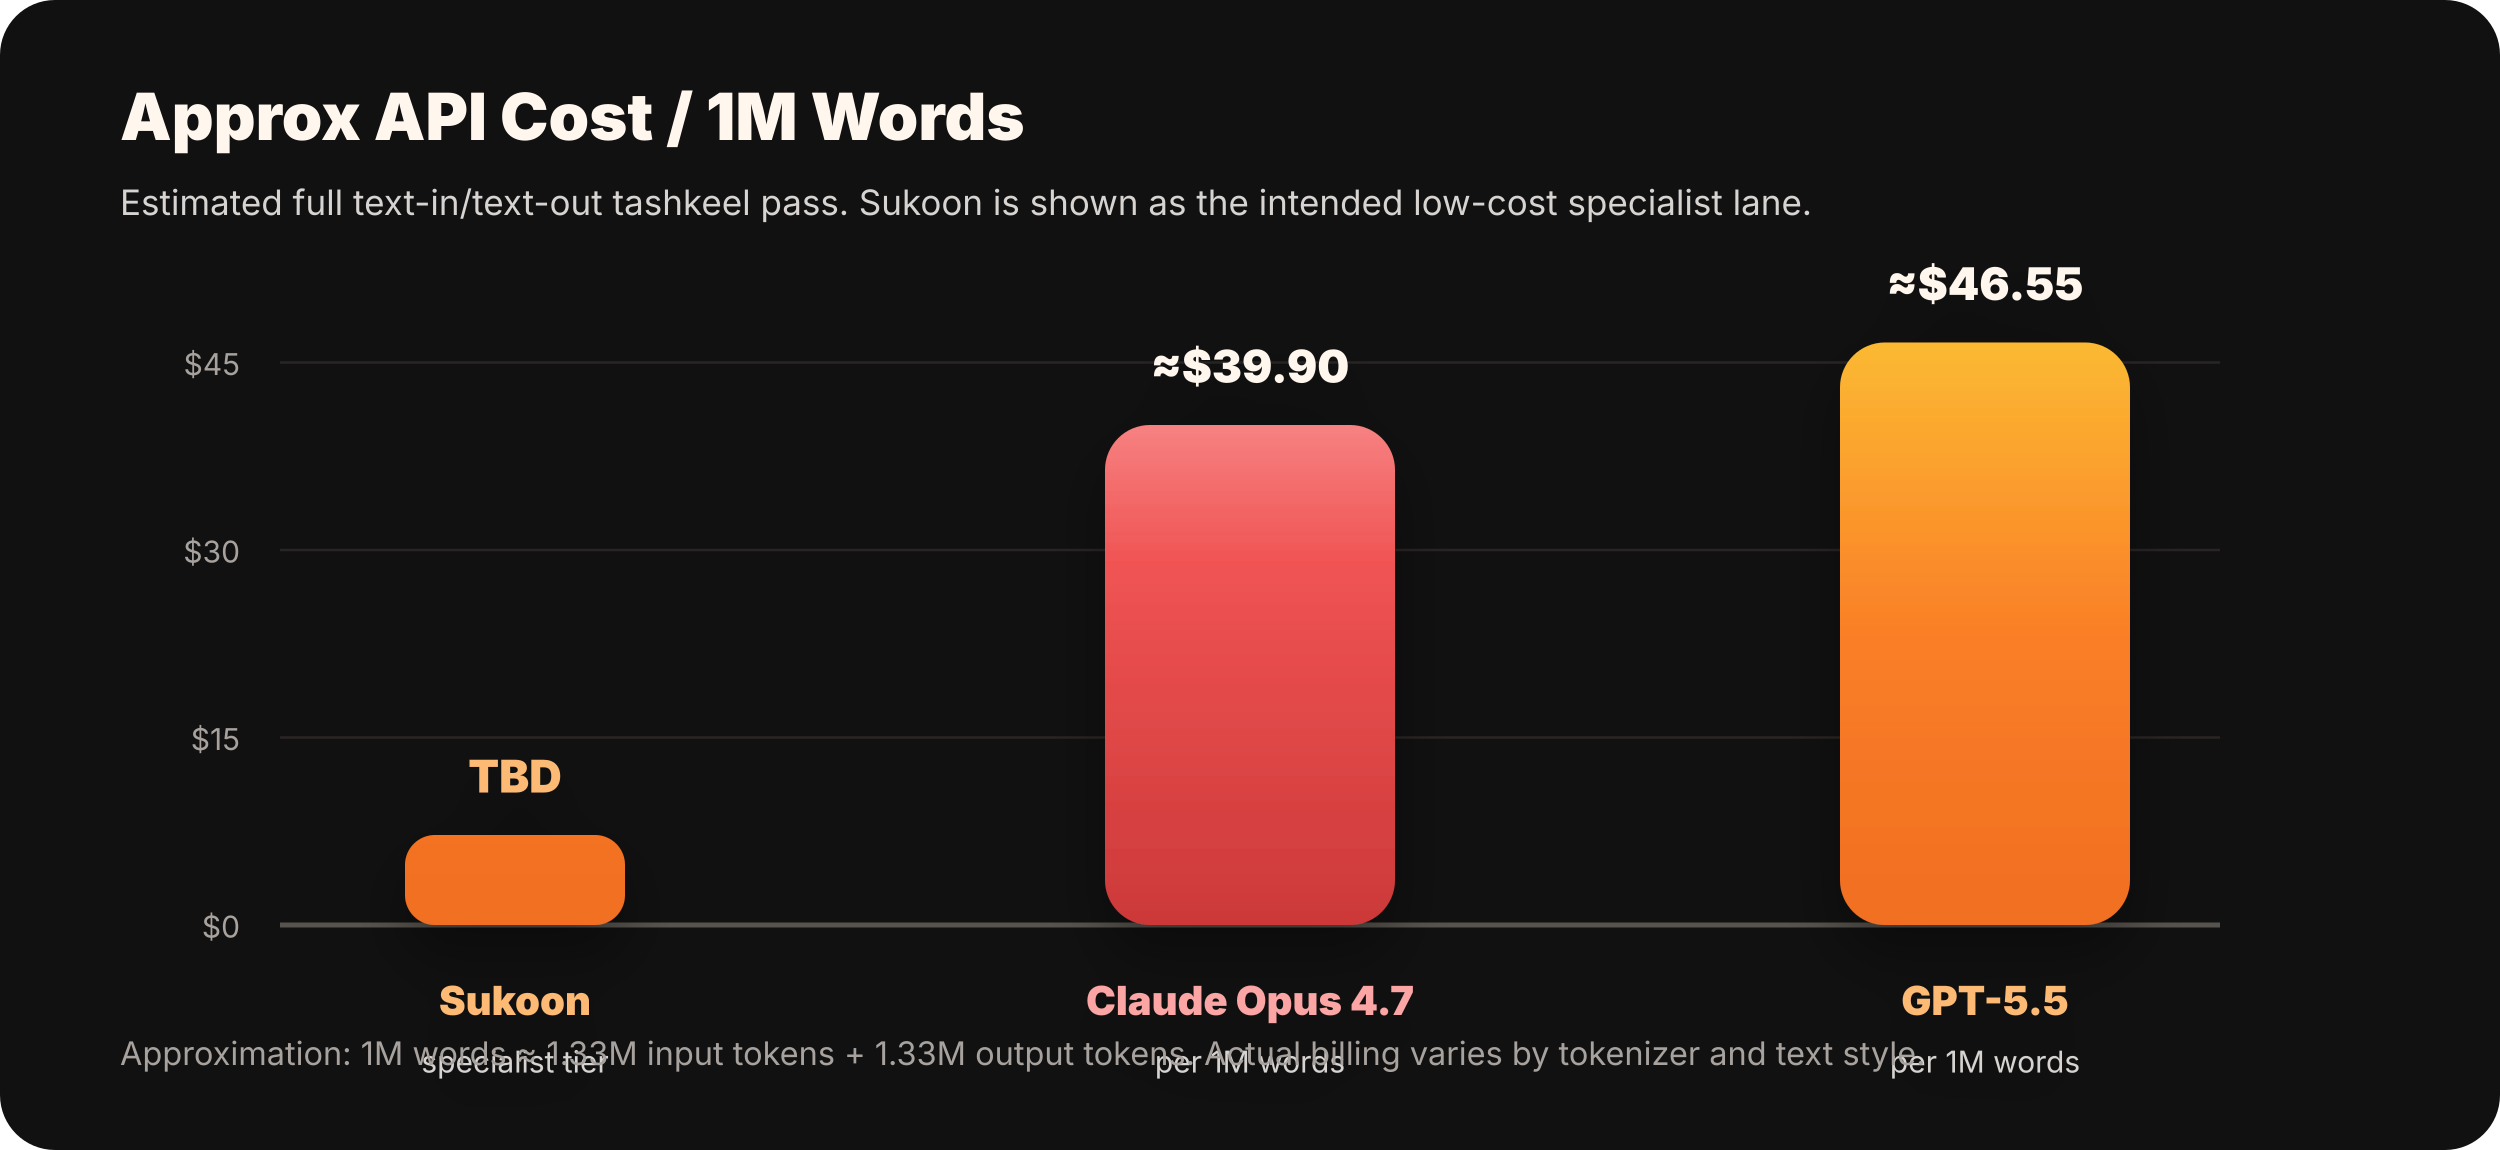
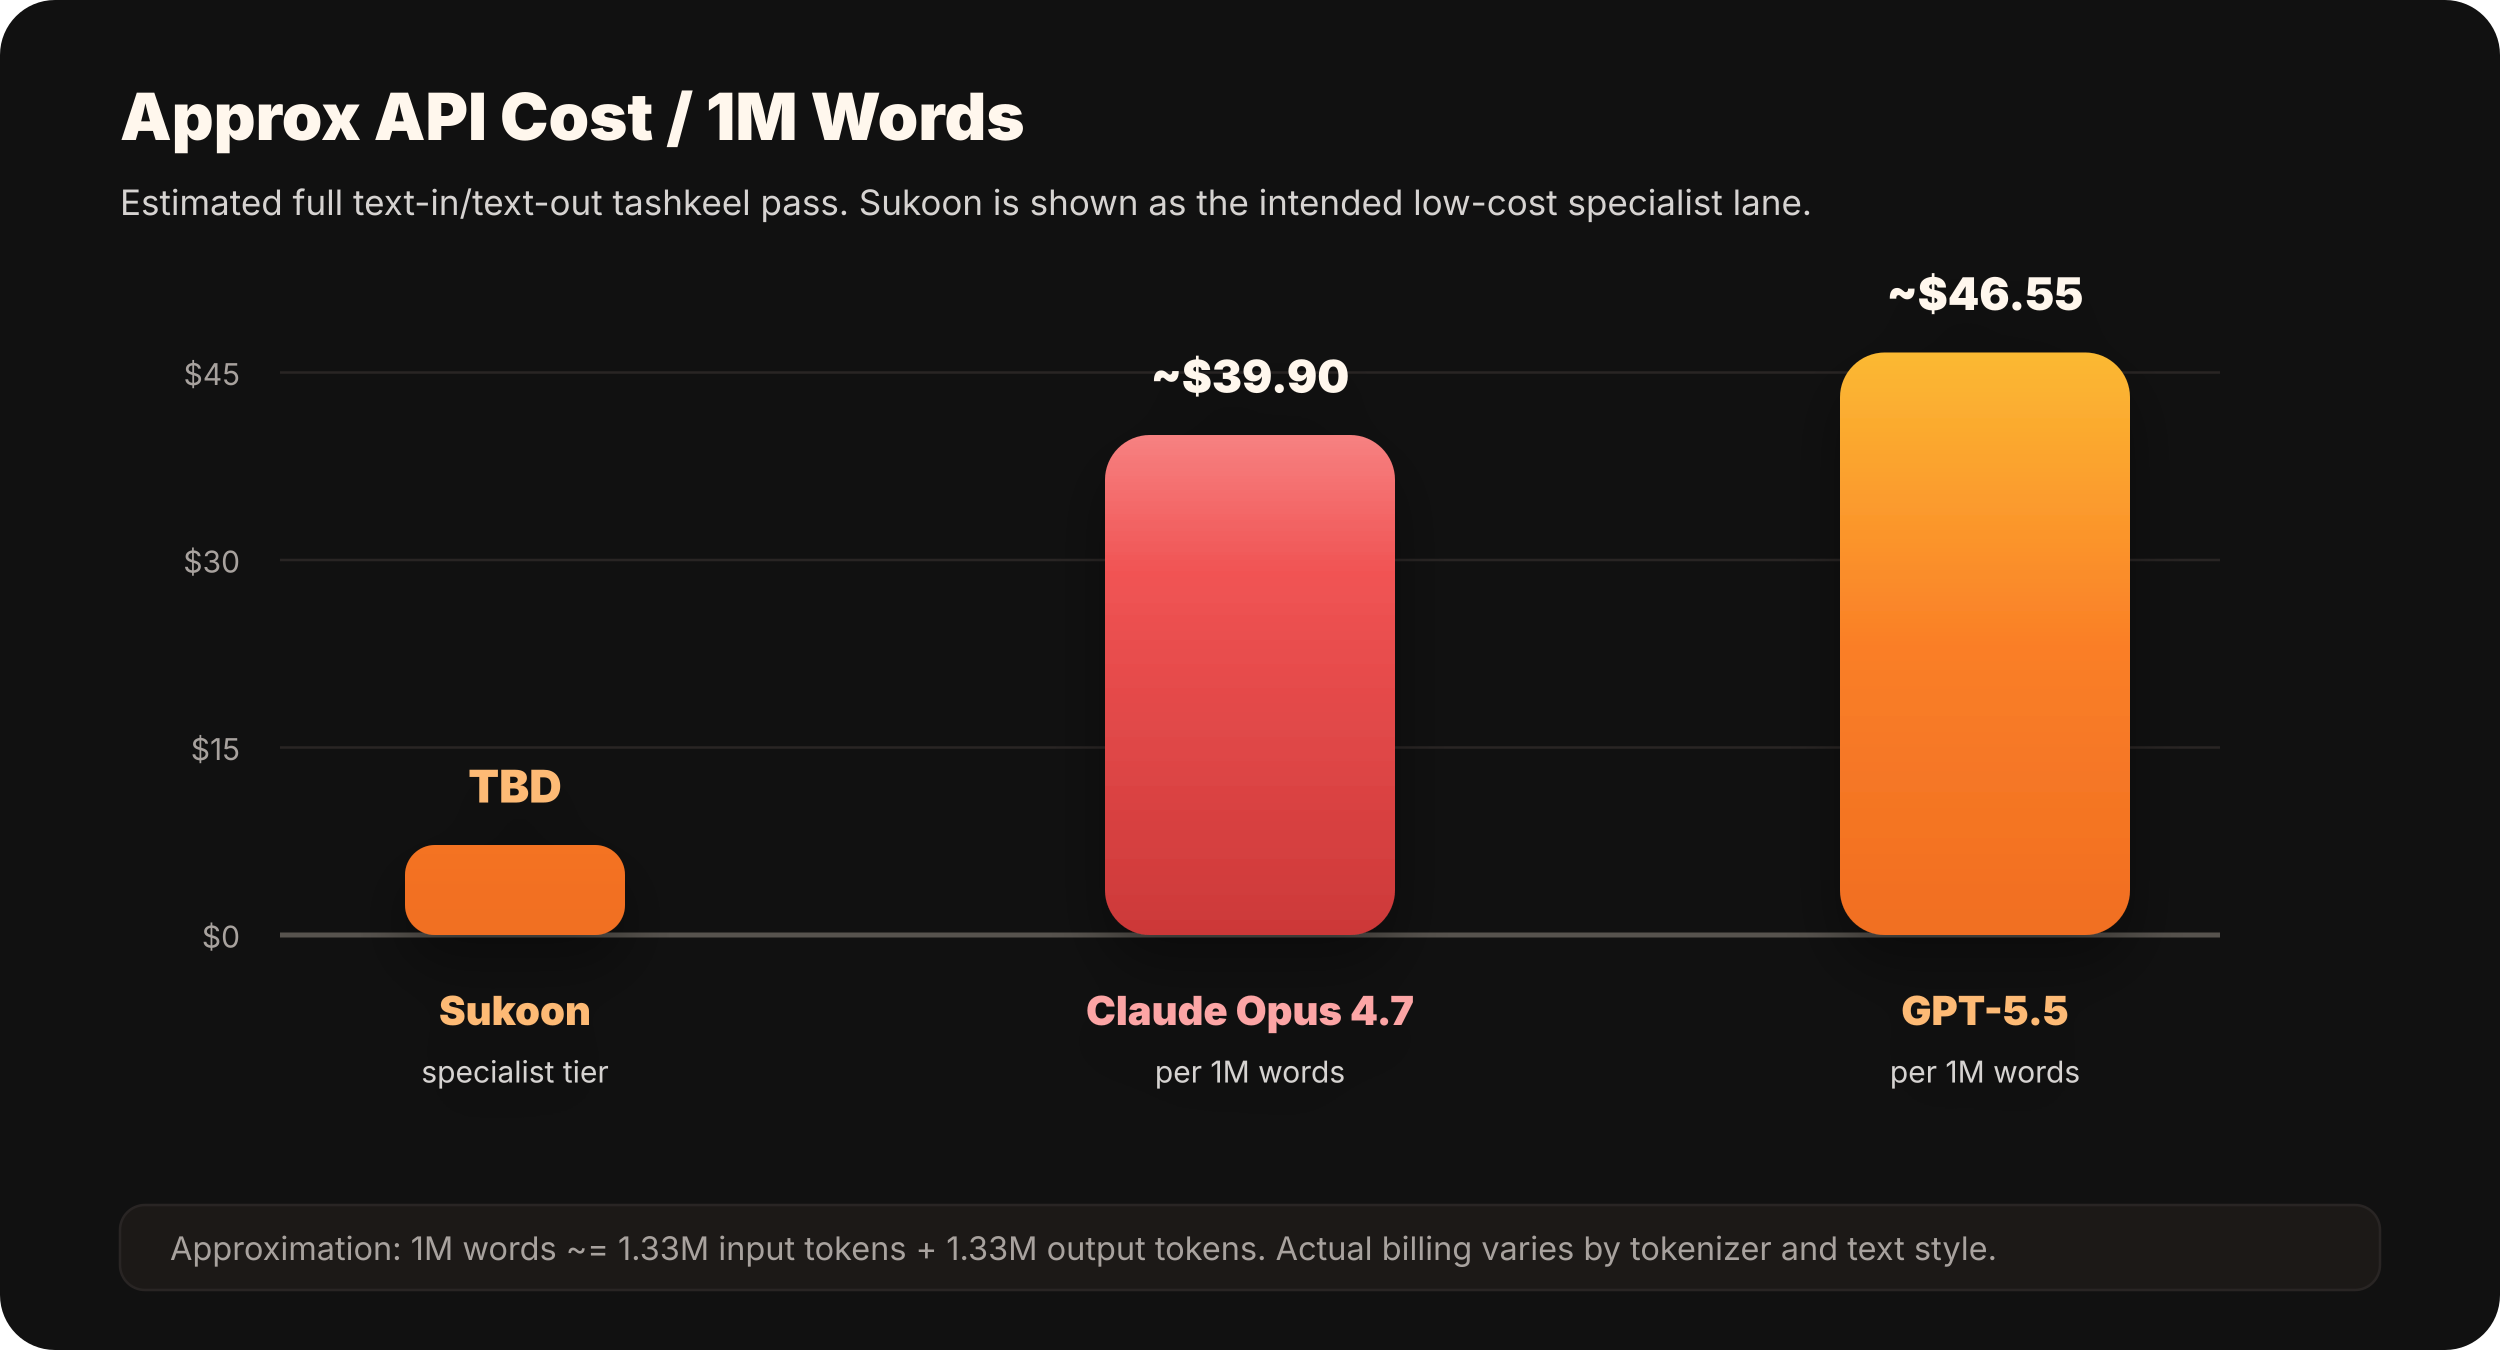
- <svg xmlns="http://www.w3.org/2000/svg" width="1000" height="460" viewBox="0 0 1000 460" fill="none" role="img" aria-labelledby="title desc">
+ <svg xmlns="http://www.w3.org/2000/svg" width="1000" height="540" viewBox="0 0 1000 540" fill="none" role="img" aria-labelledby="title desc">
  <defs>
    <linearGradient id="orange" x1="0" y1="0" x2="0" y2="300" gradientUnits="userSpaceOnUse">
      <stop stop-color="#FBBF24" />
      <stop offset="0.45" stop-color="#F97316" />
      <stop offset="1" stop-color="#EA580C" />
    </linearGradient>
    <linearGradient id="red" x1="0" y1="0" x2="0" y2="300" gradientUnits="userSpaceOnUse">
      <stop stop-color="#FCA5A5" />
      <stop offset="0.35" stop-color="#EF4444" />
      <stop offset="1" stop-color="#B91C1C" />
    </linearGradient>
    <filter id="softShadow" x="-20%" y="-20%" width="140%" height="140%">
      <feDropShadow dx="0" dy="12" stdDeviation="12" flood-color="#000000" flood-opacity="0.35" />
    </filter>
  </defs>
-   <rect width="1000" height="460" rx="22" fill="#111111" />
+   <rect width="1000" height="540" rx="22" fill="#111111" />
  <text x="48" y="56" font-family="Inter, Segoe UI, Arial, sans-serif" font-size="26" font-weight="900" fill="#FFF7ED">Approx API Cost / 1M Words</text>
  <text x="48" y="86" font-family="Inter, Segoe UI, Arial, sans-serif" font-size="14" fill="#D6D3D1">Estimated full text-in/text-out tashkeel pass. Sukoon is shown as the intended low-cost specialist lane.</text>
-   <g transform="translate(112 120)">
+   <g transform="translate(112 124)">
    <line x1="0" y1="250" x2="776" y2="250" stroke="#57534E" stroke-width="2" />
    <line x1="0" y1="175" x2="776" y2="175" stroke="#292524" stroke-width="1" />
    <line x1="0" y1="100" x2="776" y2="100" stroke="#292524" stroke-width="1" />
    <line x1="0" y1="25" x2="776" y2="25" stroke="#292524" stroke-width="1" />
    <text x="-16" y="255" text-anchor="end" font-family="Inter, Segoe UI, Arial, sans-serif" font-size="12" fill="#A8A29E">$0</text>
    <text x="-16" y="180" text-anchor="end" font-family="Inter, Segoe UI, Arial, sans-serif" font-size="12" fill="#A8A29E">$15</text>
    <text x="-16" y="105" text-anchor="end" font-family="Inter, Segoe UI, Arial, sans-serif" font-size="12" fill="#A8A29E">$30</text>
    <text x="-16" y="30" text-anchor="end" font-family="Inter, Segoe UI, Arial, sans-serif" font-size="12" fill="#A8A29E">$45</text>
    <g transform="translate(94 0)" filter="url(#softShadow)">
      <rect x="-44" y="214" width="88" height="36" rx="12" fill="url(#orange)" />
      <rect x="-44" y="214" width="88" height="36" rx="12" fill="#FED7AA" opacity="0.12" />
      <text x="0" y="197" text-anchor="middle" font-family="Inter, Segoe UI, Arial, sans-serif" font-size="18" font-weight="900" fill="#FDBA74">TBD</text>
      <text x="0" y="286" text-anchor="middle" font-family="Inter, Segoe UI, Arial, sans-serif" font-size="16" font-weight="900" fill="#FDBA74">Sukoon</text>
      <text x="0" y="309" text-anchor="middle" font-family="Inter, Segoe UI, Arial, sans-serif" font-size="12" fill="#D6D3D1">specialist tier</text>
    </g>
    <g transform="translate(388 0)" filter="url(#softShadow)">
      <rect x="-58" y="50" width="116" height="200" rx="18" fill="url(#red)" />
      <rect x="-58" y="50" width="116" height="200" rx="18" fill="#FEE2E2" opacity="0.1" />
-       <text x="0" y="33" text-anchor="middle" font-family="Inter, Segoe UI, Arial, sans-serif" font-size="18" font-weight="900" fill="#FFF7ED">≈$39.90</text>
+       <text x="0" y="33" text-anchor="middle" font-family="Inter, Segoe UI, Arial, sans-serif" font-size="18" font-weight="900" fill="#FFF7ED">~$39.90</text>
      <text x="0" y="286" text-anchor="middle" font-family="Inter, Segoe UI, Arial, sans-serif" font-size="16" font-weight="900" fill="#FCA5A5">Claude Opus 4.7</text>
      <text x="0" y="309" text-anchor="middle" font-family="Inter, Segoe UI, Arial, sans-serif" font-size="12" fill="#D6D3D1">per 1M words</text>
    </g>
    <g transform="translate(682 0)" filter="url(#softShadow)">
      <rect x="-58" y="17" width="116" height="233" rx="18" fill="url(#orange)" />
      <rect x="-58" y="17" width="116" height="233" rx="18" fill="#FED7AA" opacity="0.12" />
-       <text x="0" y="0" text-anchor="middle" font-family="Inter, Segoe UI, Arial, sans-serif" font-size="18" font-weight="900" fill="#FFF7ED">≈$46.55</text>
+       <text x="0" y="0" text-anchor="middle" font-family="Inter, Segoe UI, Arial, sans-serif" font-size="18" font-weight="900" fill="#FFF7ED">~$46.55</text>
      <text x="0" y="286" text-anchor="middle" font-family="Inter, Segoe UI, Arial, sans-serif" font-size="16" font-weight="900" fill="#FDBA74">GPT-5.5</text>
      <text x="0" y="309" text-anchor="middle" font-family="Inter, Segoe UI, Arial, sans-serif" font-size="12" fill="#D6D3D1">per 1M words</text>
    </g>
  </g>
-   <text x="48" y="426" font-family="Inter, Segoe UI, Arial, sans-serif" font-size="13" fill="#A8A29E">Approximation: 1M words ≈ 1.33M input tokens + 1.33M output tokens. Actual billing varies by tokenizer and text style.</text>
+   <rect x="48" y="482" width="904" height="34" rx="10" fill="#1C1917" stroke="#292524" />
+   <text x="68" y="504" font-family="Inter, Segoe UI, Arial, sans-serif" font-size="13" fill="#A8A29E">Approximation: 1M words ~= 1.33M input tokens + 1.33M output tokens. Actual billing varies by tokenizer and text style.</text>
</svg>
